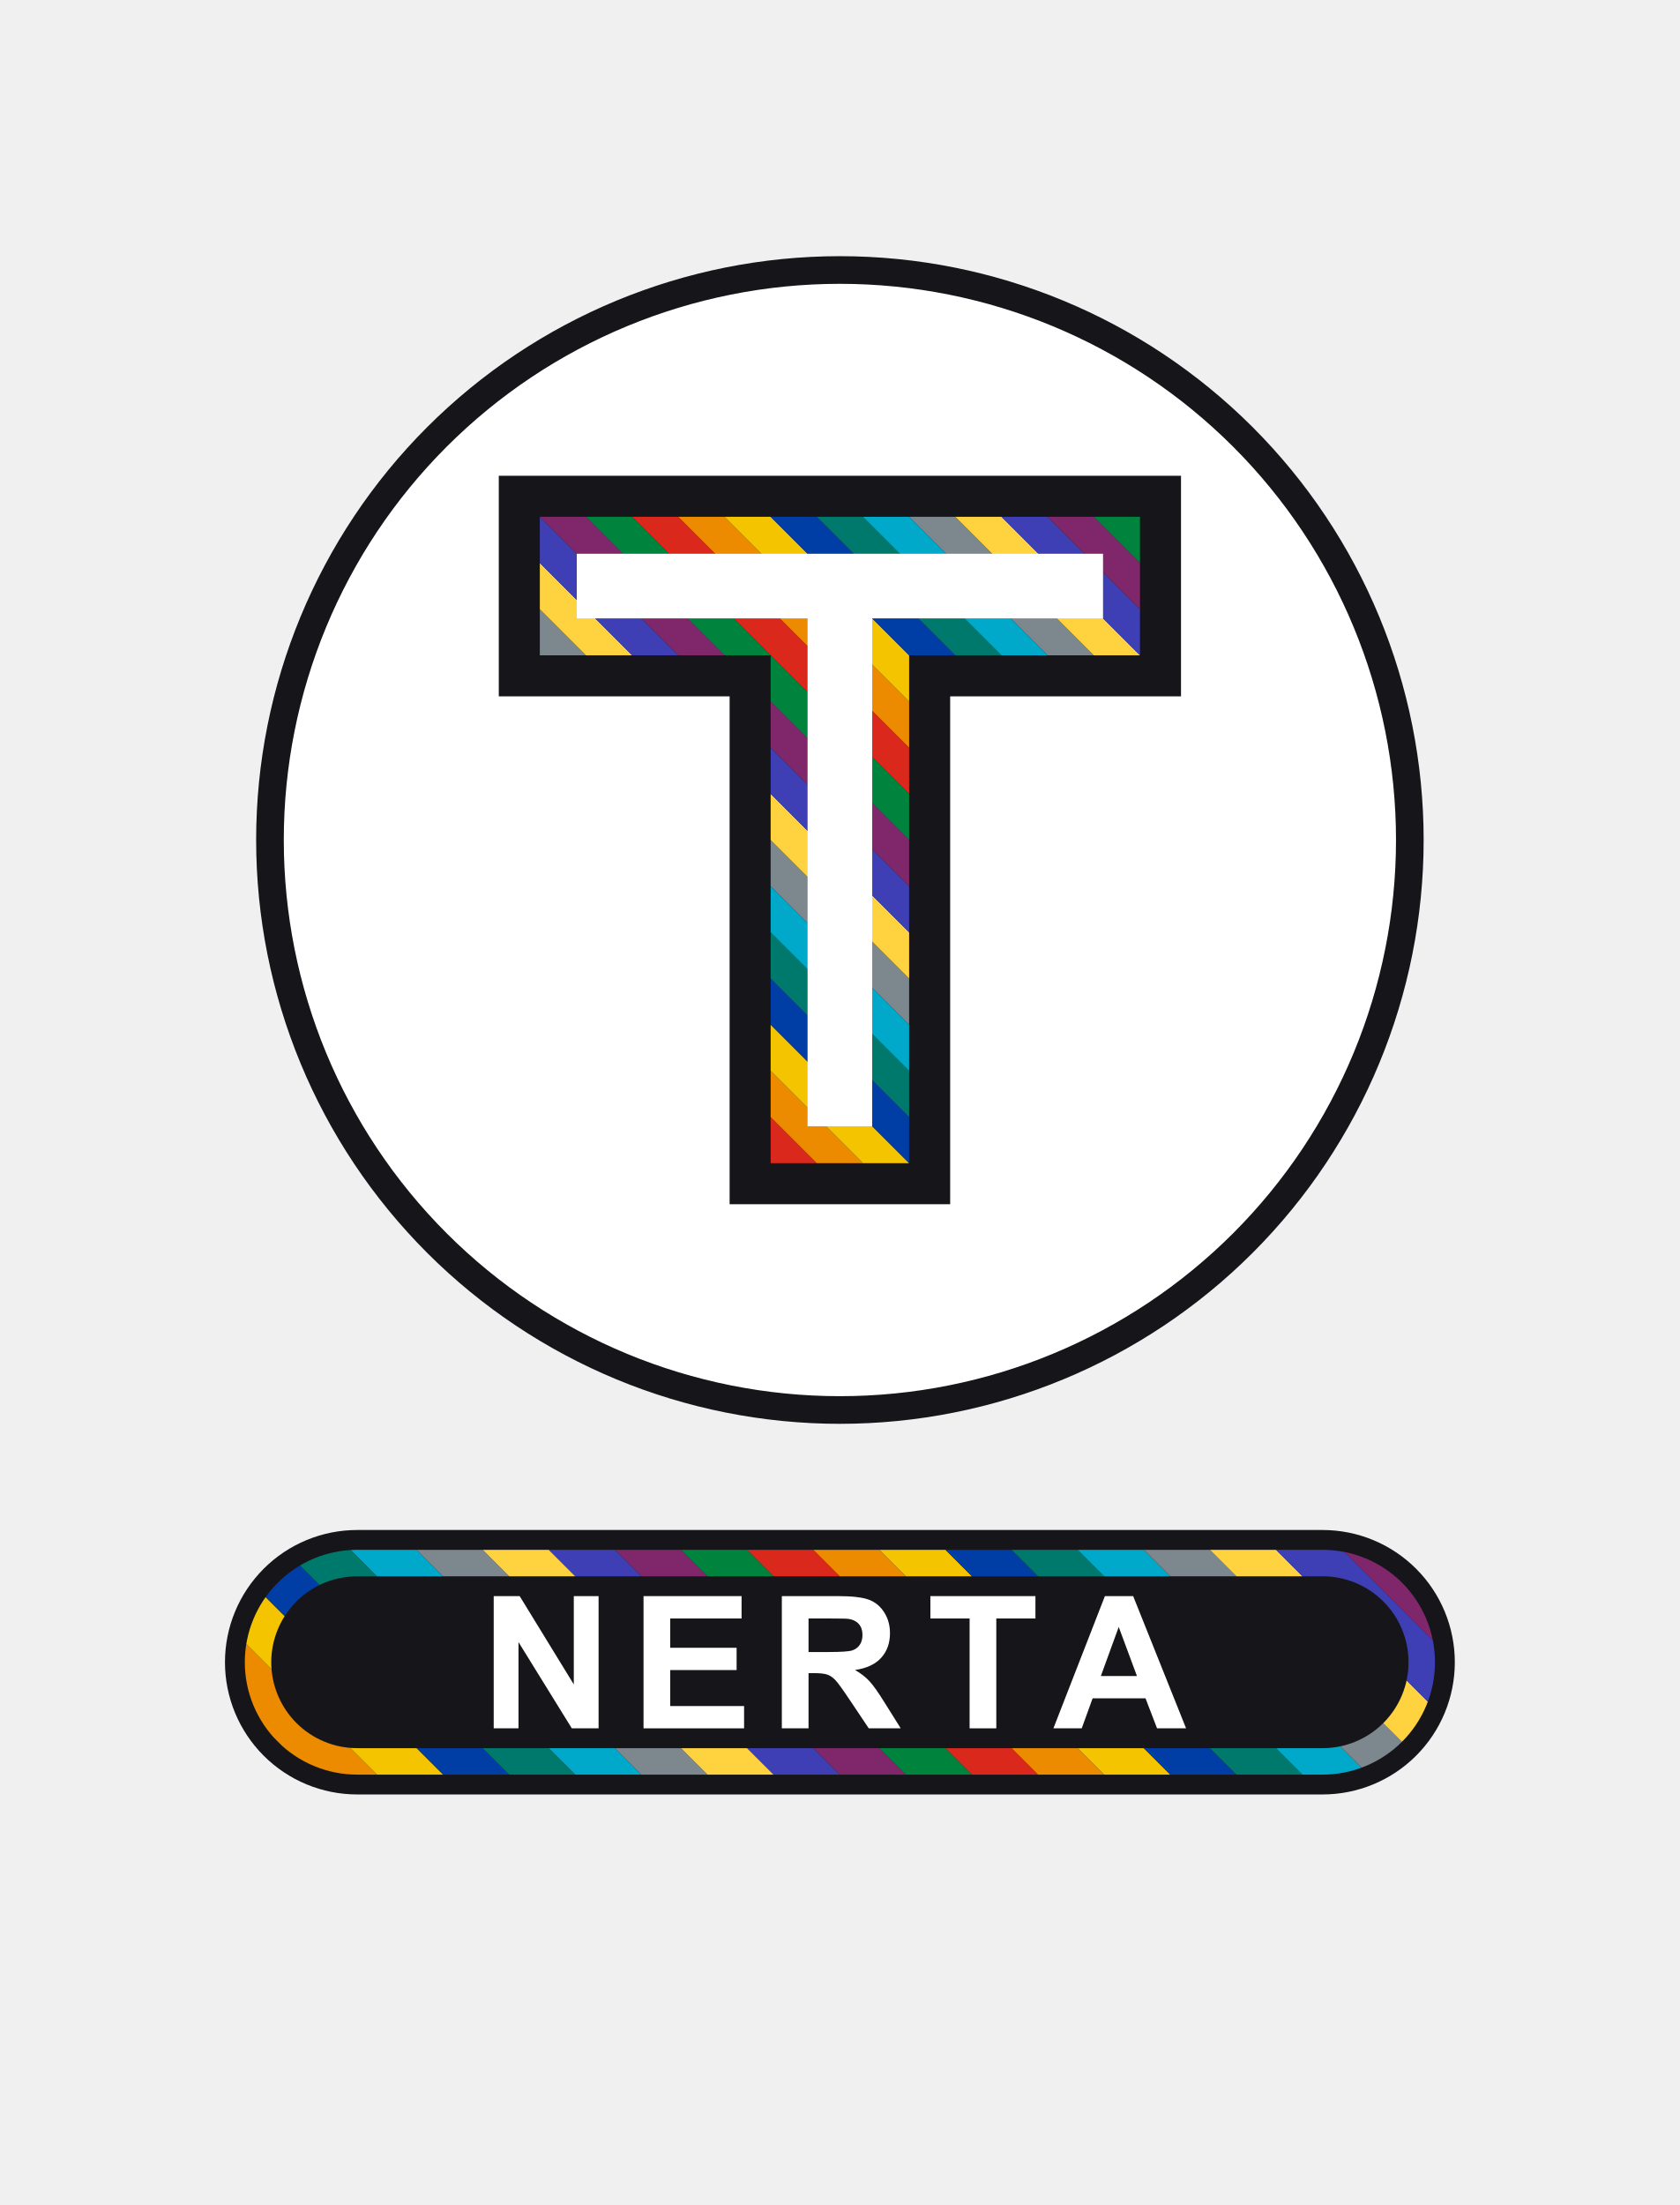
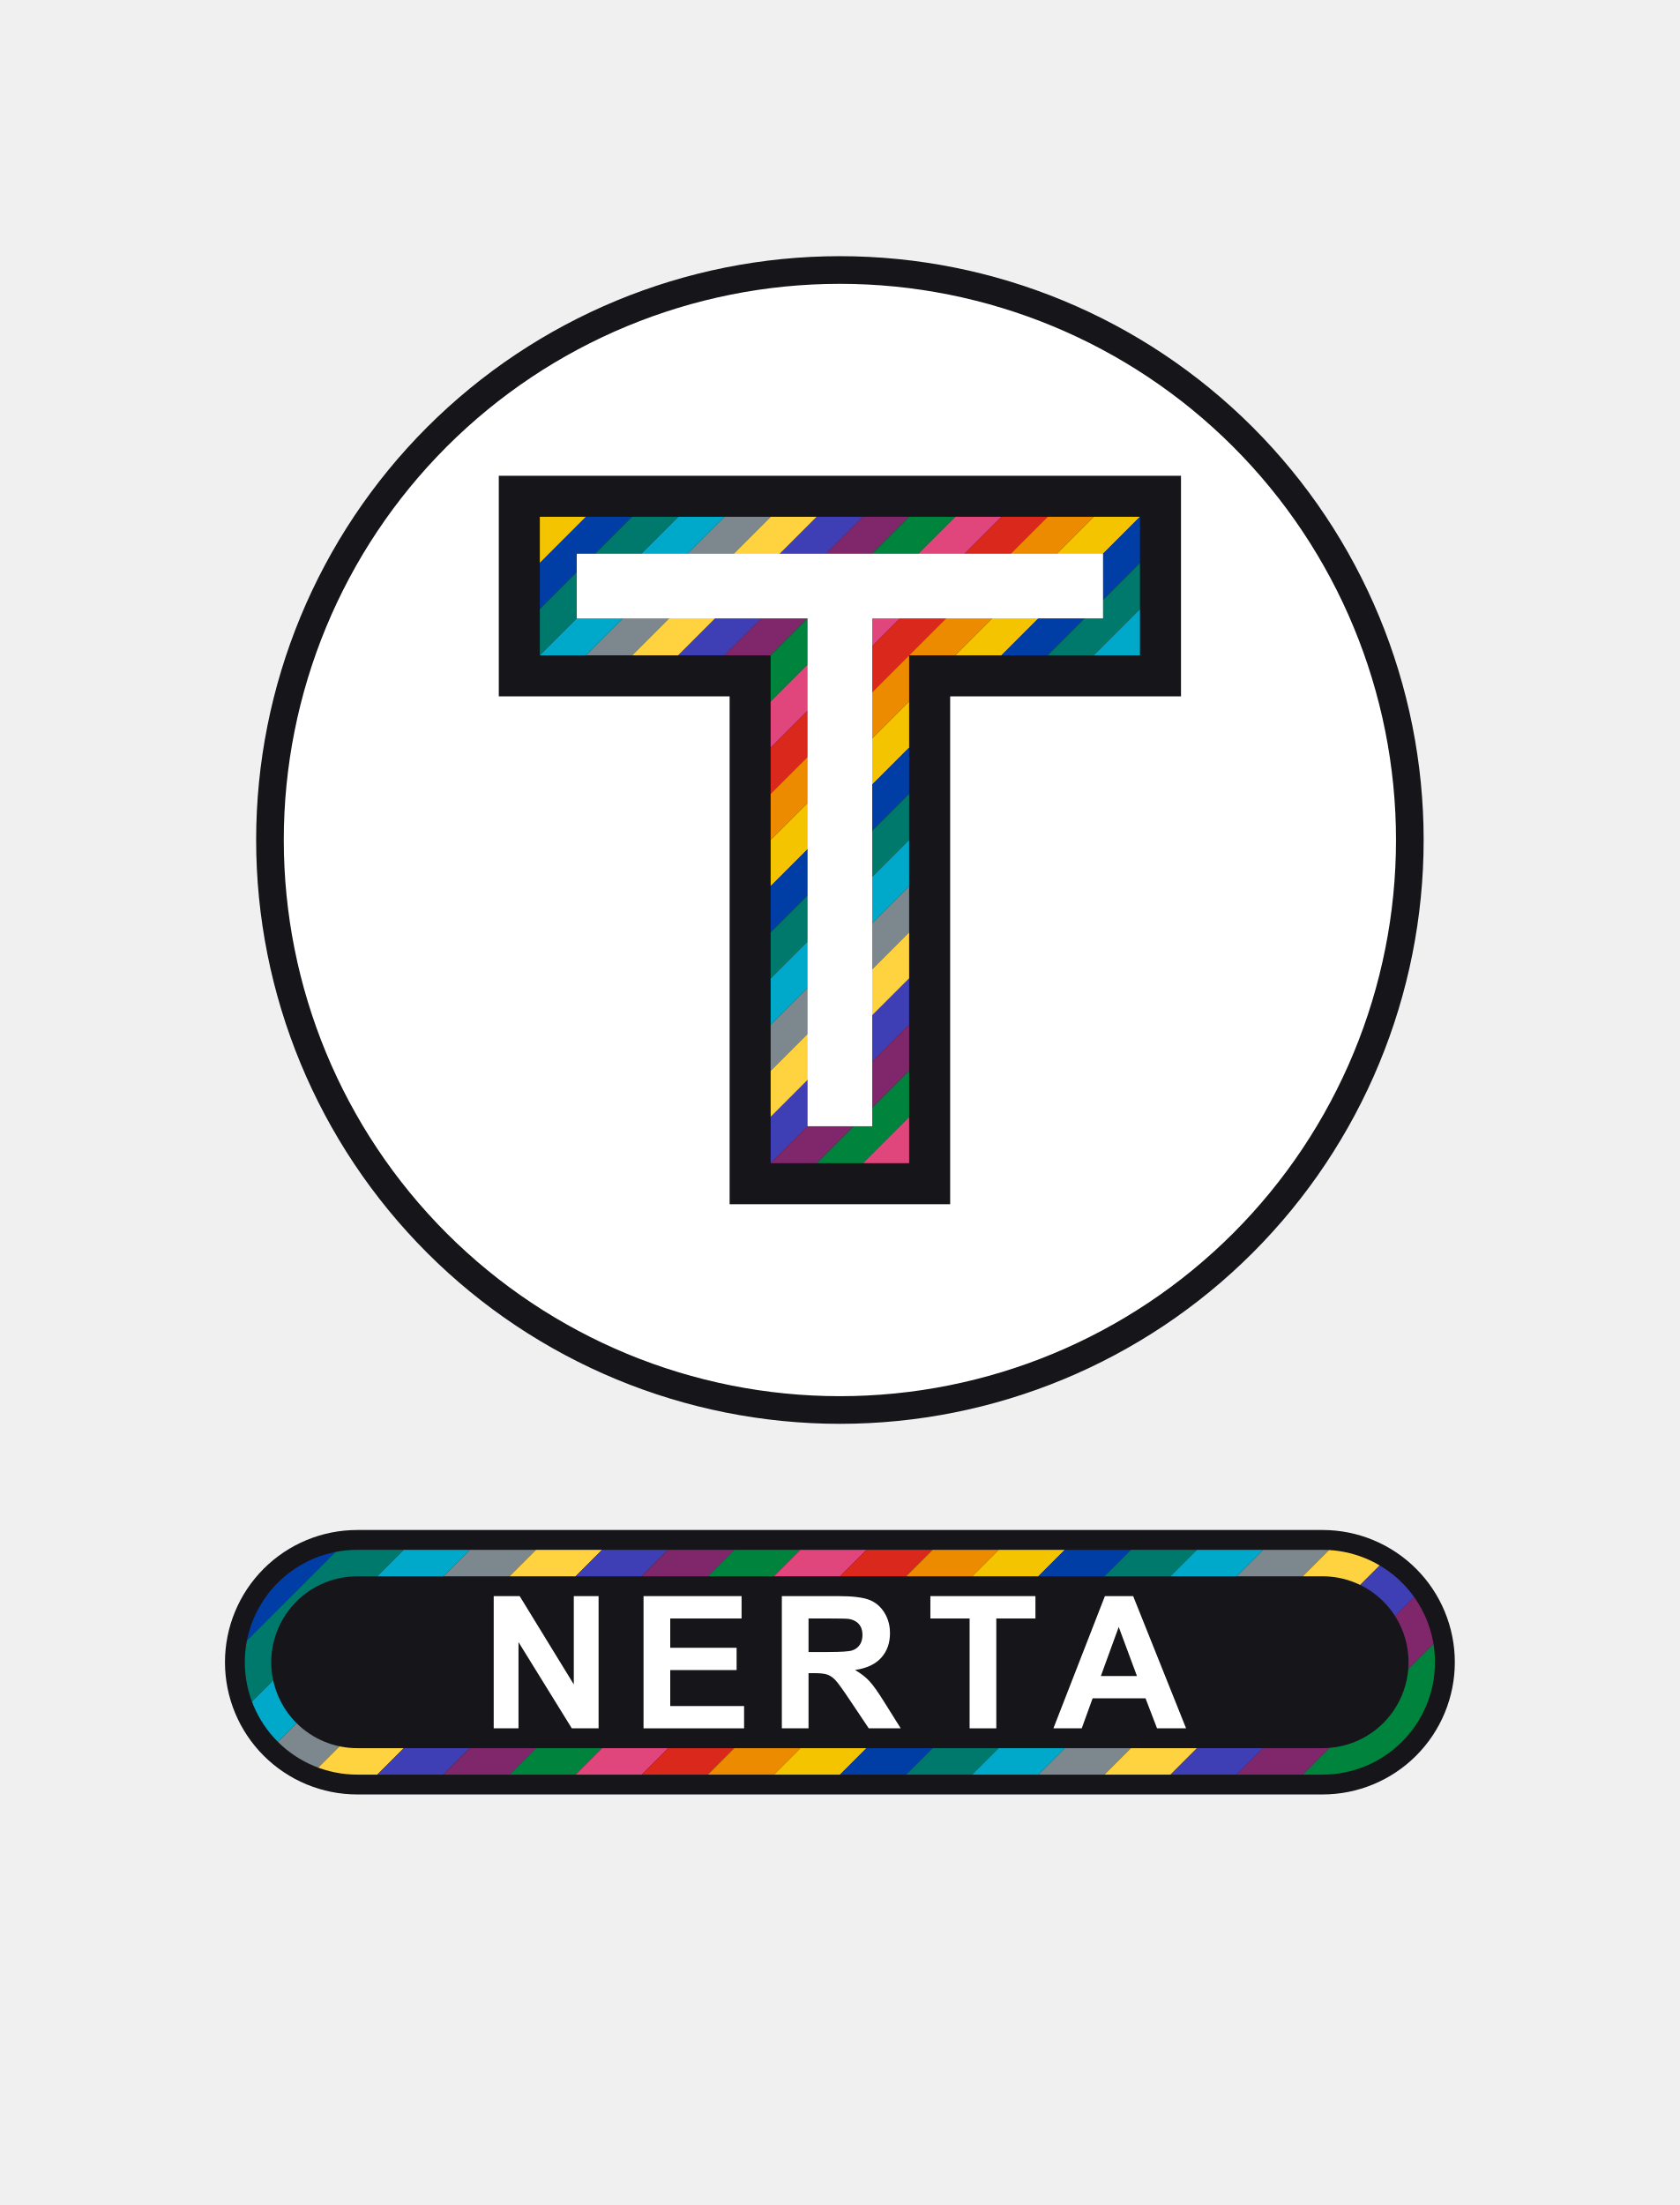
<svg xmlns="http://www.w3.org/2000/svg" width="161.28pt" height="211.68pt" viewBox="0 0 161.28 211.68" version="1.1">
  <defs>
    <style type="text/css">*{stroke-linejoin: round; stroke-linecap: butt}</style>
  </defs>
  <g id="figure_1">
    <g id="patch_1">
      <path d="M 0 211.68  L 161.28 211.68  L 161.28 0  L 0 0  L 0 211.68  z " style="fill: none" />
    </g>
    <g id="axes_1">
      <g id="patch_2">
-         <path d="M 80.64 135.36  C 95.152 135.36 109.071 129.594 119.333 119.333  C 129.594 109.071 135.36 95.152 135.36 80.64  C 135.36 66.128 129.594 52.209 119.333 41.947  C 109.071 31.686 95.152 25.92 80.64 25.92  C 66.128 25.92 52.209 31.686 41.947 41.947  C 31.686 52.209 25.92 66.128 25.92 80.64  C 25.92 95.152 31.686 109.071 41.947 119.333  C 52.209 129.594 66.128 135.36 80.64 135.36  z " clip-path="url(#p513df1b390)" style="fill: #ffffff; stroke: #16161a; stroke-width: 2.654; stroke-linejoin: miter" />
+         <path d="M 80.64 135.36  C 95.152 135.36 109.071 129.594 119.333 119.333  C 129.594 109.071 135.36 95.152 135.36 80.64  C 135.36 66.128 129.594 52.209 119.333 41.947  C 109.071 31.686 95.152 25.92 80.64 25.92  C 66.128 25.92 52.209 31.686 41.947 41.947  C 31.686 52.209 25.92 66.128 25.92 80.64  C 25.92 95.152 31.686 109.071 41.947 119.333  C 52.209 129.594 66.128 135.36 80.64 135.36  z " clip-path="url(#pa702b1f68b)" style="fill: #ffffff; stroke: #16161a; stroke-width: 2.654; stroke-linejoin: miter" />
      </g>
      <g id="patch_3">
-         <path d="M 126.986 172.267  C 130.352 172.267 133.583 170.929 135.962 168.549  C 138.342 166.17 139.68 162.939 139.68 159.574  C 139.68 156.208 138.342 152.977 135.962 150.598  C 133.583 148.218 130.352 146.88 126.986 146.88  L 34.294 146.88  C 30.928 146.88 27.697 148.218 25.318 150.598  C 22.938 152.977 21.6 156.208 21.6 159.574  C 21.6 162.939 22.938 166.17 25.318 168.549  C 27.697 170.929 30.928 172.267 34.294 172.267  z " clip-path="url(#p513df1b390)" style="fill: #16161a" />
+         <path d="M 126.986 172.267  C 130.352 172.267 133.583 170.929 135.962 168.549  C 138.342 166.17 139.68 162.939 139.68 159.574  C 139.68 156.208 138.342 152.977 135.962 150.598  C 133.583 148.218 130.352 146.88 126.986 146.88  L 34.294 146.88  C 30.928 146.88 27.697 148.218 25.318 150.598  C 22.938 152.977 21.6 156.208 21.6 159.574  C 21.6 162.939 22.938 166.17 25.318 168.549  C 27.697 170.929 30.928 172.267 34.294 172.267  z " clip-path="url(#pa702b1f68b)" style="fill: #16161a" />
      </g>
      <g id="patch_4">
-         <path d="M 27.048 167.568  L 26.665 167.203  L 26.299 166.819  L 26.25 166.762  L 27.105 167.617  z " clip-path="url(#p513df1b390)" style="fill: #da291c" />
+         <path d="M 23.712 157.469  L 23.828 156.952  L 23.969 156.442  L 24.135 155.939  L 24.326 155.445  L 24.54 154.961  L 24.779 154.488  L 25.04 154.027  L 25.323 153.58  L 25.628 153.147  L 25.954 152.729  L 26.299 152.328  L 26.665 151.945  L 27.048 151.579  L 27.449 151.234  L 27.867 150.908  L 28.3 150.603  L 28.747 150.32  L 29.208 150.059  L 29.681 149.82  L 30.165 149.606  L 30.659 149.415  L 31.162 149.249  L 31.672 149.108  L 32.189 148.992  L 32.215 148.987  L 23.707 157.495  z " clip-path="url(#pa702b1f68b)" style="fill: #003da5" />
      </g>
      <g id="patch_5">
-         <path d="M 34.317 170.363  L 33.764 170.35  L 33.236 170.311  L 32.711 170.246  L 32.189 170.155  L 31.672 170.039  L 31.162 169.898  L 30.659 169.732  L 30.165 169.541  L 29.681 169.327  L 29.208 169.089  L 28.747 168.828  L 28.3 168.544  L 27.867 168.239  L 27.449 167.914  L 27.105 167.617  L 26.25 166.762  L 25.954 166.418  L 25.628 166.001  L 25.323 165.568  L 25.04 165.12  L 24.779 164.659  L 24.54 164.186  L 24.326 163.702  L 24.135 163.208  L 23.969 162.705  L 23.828 162.195  L 23.712 161.678  L 23.621 161.157  L 23.557 160.631  L 23.518 160.103  L 23.505 159.574  L 23.518 159.044  L 23.557 158.516  L 23.621 157.991  L 23.652 157.817  L 26.073 160.238  L 26.084 160.382  L 26.133 160.784  L 26.203 161.183  L 26.291 161.578  L 26.399 161.968  L 26.526 162.353  L 26.672 162.731  L 26.836 163.101  L 27.018 163.462  L 27.218 163.815  L 27.434 164.157  L 27.668 164.488  L 27.917 164.807  L 28.181 165.114  L 28.46 165.407  L 28.754 165.686  L 29.06 165.951  L 29.379 166.2  L 29.71 166.433  L 30.053 166.649  L 30.405 166.849  L 30.766 167.031  L 31.137 167.195  L 31.514 167.341  L 31.899 167.468  L 32.289 167.576  L 32.684 167.665  L 33.083 167.734  L 33.485 167.783  L 33.629 167.794  L 36.198 170.363  z " clip-path="url(#p513df1b390)" style="fill: #ed8b00" />
+         <path d="M 24.135 163.208  L 23.969 162.705  L 23.828 162.195  L 23.712 161.678  L 23.621 161.157  L 23.557 160.631  L 23.518 160.103  L 23.505 159.574  L 23.518 159.044  L 23.557 158.516  L 23.621 157.991  L 23.707 157.495  L 32.215 148.987  L 32.711 148.901  L 33.236 148.837  L 33.764 148.798  L 34.317 148.784  L 38.765 148.784  L 36.227 151.323  L 34.348 151.323  L 33.889 151.334  L 33.485 151.364  L 33.083 151.413  L 32.684 151.483  L 32.289 151.571  L 31.899 151.679  L 31.514 151.806  L 31.137 151.952  L 30.766 152.116  L 30.405 152.298  L 30.053 152.498  L 29.71 152.714  L 29.379 152.948  L 29.06 153.197  L 28.754 153.461  L 28.46 153.74  L 28.181 154.034  L 27.917 154.34  L 27.668 154.659  L 27.434 154.99  L 27.218 155.333  L 27.018 155.685  L 26.836 156.046  L 26.672 156.417  L 26.526 156.794  L 26.399 157.179  L 26.291 157.569  L 26.203 157.964  L 26.133 158.363  L 26.084 158.765  L 26.054 159.169  L 26.044 159.574  L 26.054 159.978  L 26.084 160.382  L 26.133 160.784  L 26.203 161.183  L 26.233 161.317  L 24.193 163.357  z " clip-path="url(#pa702b1f68b)" style="fill: #00796d" />
      </g>
      <g id="patch_6">
-         <path d="M 36.198 170.363  L 33.629 167.794  L 33.889 167.813  L 34.348 167.824  L 40.006 167.824  L 42.545 170.363  z " clip-path="url(#p513df1b390)" style="fill: #f5c400" />
+         <path d="M 26.665 167.203  L 26.299 166.819  L 25.954 166.418  L 25.628 166.001  L 25.323 165.568  L 25.04 165.12  L 24.779 164.659  L 24.54 164.186  L 24.326 163.702  L 24.193 163.357  L 26.233 161.317  L 26.291 161.578  L 26.399 161.968  L 26.526 162.353  L 26.672 162.731  L 26.836 163.101  L 27.018 163.462  L 27.218 163.815  L 27.434 164.157  L 27.668 164.488  L 27.917 164.807  L 28.181 165.114  L 28.46 165.407  L 28.475 165.421  L 26.679 167.217  z " clip-path="url(#pa702b1f68b)" style="fill: #00a9c9" />
      </g>
      <g id="patch_7">
-         <path d="M 23.712 157.469  L 23.828 156.952  L 23.969 156.442  L 24.135 155.939  L 24.326 155.445  L 24.54 154.961  L 24.779 154.488  L 25.04 154.027  L 25.323 153.58  L 25.504 153.322  L 27.333 155.151  L 27.218 155.333  L 27.018 155.685  L 26.836 156.046  L 26.672 156.417  L 26.526 156.794  L 26.399 157.179  L 26.291 157.569  L 26.203 157.964  L 26.133 158.363  L 26.084 158.765  L 26.054 159.169  L 26.044 159.574  L 26.054 159.978  L 26.073 160.238  L 23.652 157.817  z " clip-path="url(#p513df1b390)" style="fill: #f5c400" />
+         <path d="M 45.112 148.784  L 42.573 151.323  L 36.227 151.323  L 38.765 148.784  z " clip-path="url(#pa702b1f68b)" style="fill: #00a9c9" />
      </g>
      <g id="patch_8">
-         <path d="M 42.545 170.363  L 40.006 167.824  L 46.353 167.824  L 48.892 170.363  z " clip-path="url(#p513df1b390)" style="fill: #003da5" />
+         <path d="M 30.165 169.541  L 29.681 169.327  L 29.208 169.089  L 28.747 168.828  L 28.3 168.544  L 27.867 168.239  L 27.449 167.914  L 27.048 167.568  L 26.679 167.217  L 28.475 165.421  L 28.754 165.686  L 29.06 165.951  L 29.379 166.2  L 29.71 166.433  L 30.053 166.649  L 30.405 166.849  L 30.766 167.031  L 31.137 167.195  L 31.514 167.341  L 31.899 167.468  L 32.289 167.576  L 32.598 167.645  L 30.552 169.691  z " clip-path="url(#pa702b1f68b)" style="fill: #7c878e" />
      </g>
      <g id="patch_9">
-         <path d="M 25.628 153.147  L 25.954 152.729  L 26.299 152.328  L 26.665 151.945  L 27.048 151.579  L 27.449 151.234  L 27.867 150.908  L 28.3 150.603  L 28.747 150.32  L 28.812 150.283  L 30.686 152.157  L 30.405 152.298  L 30.053 152.498  L 29.71 152.714  L 29.379 152.948  L 29.06 153.197  L 28.754 153.461  L 28.46 153.74  L 28.181 154.034  L 27.917 154.34  L 27.668 154.659  L 27.434 154.99  L 27.333 155.151  L 25.504 153.322  z " clip-path="url(#p513df1b390)" style="fill: #003da5" />
+         <path d="M 51.459 148.784  L 48.92 151.323  L 42.573 151.323  L 45.112 148.784  z " clip-path="url(#pa702b1f68b)" style="fill: #7c878e" />
      </g>
      <g id="patch_10">
-         <path d="M 48.892 170.363  L 46.353 167.824  L 52.7 167.824  L 55.239 170.363  z " clip-path="url(#p513df1b390)" style="fill: #00796d" />
+         <path d="M 34.317 170.363  L 33.764 170.35  L 33.236 170.311  L 32.711 170.246  L 32.189 170.155  L 31.672 170.039  L 31.162 169.898  L 30.659 169.732  L 30.552 169.691  L 32.598 167.645  L 32.684 167.665  L 33.083 167.734  L 33.485 167.783  L 33.889 167.813  L 34.348 167.824  L 38.765 167.824  L 36.227 170.363  z " clip-path="url(#pa702b1f68b)" style="fill: #ffd23f" />
      </g>
      <g id="patch_11">
-         <path d="M 29.208 150.059  L 29.681 149.82  L 30.165 149.606  L 30.659 149.415  L 31.162 149.249  L 31.672 149.108  L 32.189 148.992  L 32.711 148.901  L 33.236 148.837  L 33.679 148.804  L 36.198 151.323  L 34.348 151.323  L 33.889 151.334  L 33.485 151.364  L 33.083 151.413  L 32.684 151.483  L 32.289 151.571  L 31.899 151.679  L 31.514 151.806  L 31.137 151.952  L 30.766 152.116  L 30.686 152.157  L 28.812 150.283  z " clip-path="url(#p513df1b390)" style="fill: #00796d" />
+         <path d="M 57.806 148.784  L 55.267 151.323  L 48.92 151.323  L 51.459 148.784  z " clip-path="url(#pa702b1f68b)" style="fill: #ffd23f" />
      </g>
      <g id="patch_12">
-         <path d="M 55.239 170.363  L 52.7 167.824  L 59.047 167.824  L 61.585 170.363  z " clip-path="url(#p513df1b390)" style="fill: #00a9c9" />
+         <path d="M 36.227 170.363  L 38.765 167.824  L 45.112 167.824  L 42.573 170.363  z " clip-path="url(#pa702b1f68b)" style="fill: #3f3fb5" />
      </g>
      <g id="patch_13">
-         <path d="M 33.764 148.798  L 34.317 148.784  L 40.006 148.784  L 42.545 151.323  L 36.198 151.323  L 33.679 148.804  z " clip-path="url(#p513df1b390)" style="fill: #00a9c9" />
+         <path d="M 64.153 148.784  L 61.614 151.323  L 55.267 151.323  L 57.806 148.784  z " clip-path="url(#pa702b1f68b)" style="fill: #3f3fb5" />
      </g>
      <g id="patch_14">
-         <path d="M 61.585 170.363  L 59.047 167.824  L 65.393 167.824  L 67.932 170.363  z " clip-path="url(#p513df1b390)" style="fill: #7c878e" />
+         <path d="M 42.573 170.363  L 45.112 167.824  L 51.459 167.824  L 48.92 170.363  z " clip-path="url(#pa702b1f68b)" style="fill: #80276c" />
      </g>
      <g id="patch_15">
-         <path d="M 46.353 148.784  L 48.892 151.323  L 42.545 151.323  L 40.006 148.784  z " clip-path="url(#p513df1b390)" style="fill: #7c878e" />
+         <path d="M 70.499 148.784  L 67.961 151.323  L 61.614 151.323  L 64.153 148.784  z " clip-path="url(#pa702b1f68b)" style="fill: #80276c" />
      </g>
      <g id="patch_16">
-         <path d="M 67.932 170.363  L 65.393 167.824  L 71.74 167.824  L 74.279 170.363  z " clip-path="url(#p513df1b390)" style="fill: #ffd23f" />
+         <path d="M 48.92 170.363  L 51.459 167.824  L 57.806 167.824  L 55.267 170.363  z " clip-path="url(#pa702b1f68b)" style="fill: #00843d" />
      </g>
      <g id="patch_17">
-         <path d="M 52.7 148.784  L 55.239 151.323  L 48.892 151.323  L 46.353 148.784  z " clip-path="url(#p513df1b390)" style="fill: #ffd23f" />
+         <path d="M 76.846 148.784  L 74.307 151.323  L 67.961 151.323  L 70.499 148.784  z " clip-path="url(#pa702b1f68b)" style="fill: #00843d" />
      </g>
      <g id="patch_18">
-         <path d="M 74.279 170.363  L 71.74 167.824  L 78.087 167.824  L 80.626 170.363  z " clip-path="url(#p513df1b390)" style="fill: #3f3fb5" />
+         <path d="M 55.267 170.363  L 57.806 167.824  L 64.153 167.824  L 61.614 170.363  z " clip-path="url(#pa702b1f68b)" style="fill: #e0457b" />
      </g>
      <g id="patch_19">
-         <path d="M 59.047 148.784  L 61.585 151.323  L 55.239 151.323  L 52.7 148.784  z " clip-path="url(#p513df1b390)" style="fill: #3f3fb5" />
+         <path d="M 83.193 148.784  L 80.654 151.323  L 74.307 151.323  L 76.846 148.784  z " clip-path="url(#pa702b1f68b)" style="fill: #e0457b" />
      </g>
      <g id="patch_20">
-         <path d="M 80.626 170.363  L 78.087 167.824  L 84.434 167.824  L 86.973 170.363  z " clip-path="url(#p513df1b390)" style="fill: #80276c" />
+         <path d="M 61.614 170.363  L 64.153 167.824  L 70.499 167.824  L 67.961 170.363  z " clip-path="url(#pa702b1f68b)" style="fill: #da291c" />
      </g>
      <g id="patch_21">
-         <path d="M 65.393 148.784  L 67.932 151.323  L 61.585 151.323  L 59.047 148.784  z " clip-path="url(#p513df1b390)" style="fill: #80276c" />
+         <path d="M 89.54 148.784  L 87.001 151.323  L 80.654 151.323  L 83.193 148.784  z " clip-path="url(#pa702b1f68b)" style="fill: #da291c" />
      </g>
      <g id="patch_22">
-         <path d="M 86.973 170.363  L 84.434 167.824  L 90.781 167.824  L 93.319 170.363  z " clip-path="url(#p513df1b390)" style="fill: #00843d" />
+         <path d="M 67.961 170.363  L 70.499 167.824  L 76.846 167.824  L 74.307 170.363  z " clip-path="url(#pa702b1f68b)" style="fill: #ed8b00" />
      </g>
      <g id="patch_23">
-         <path d="M 71.74 148.784  L 74.279 151.323  L 67.932 151.323  L 65.393 148.784  z " clip-path="url(#p513df1b390)" style="fill: #00843d" />
+         <path d="M 95.887 148.784  L 93.348 151.323  L 87.001 151.323  L 89.54 148.784  z " clip-path="url(#pa702b1f68b)" style="fill: #ed8b00" />
      </g>
      <g id="patch_24">
-         <path d="M 93.319 170.363  L 90.781 167.824  L 97.127 167.824  L 99.666 170.363  z " clip-path="url(#p513df1b390)" style="fill: #da291c" />
+         <path d="M 74.307 170.363  L 76.846 167.824  L 83.193 167.824  L 80.654 170.363  z " clip-path="url(#pa702b1f68b)" style="fill: #f5c400" />
      </g>
      <g id="patch_25">
-         <path d="M 78.087 148.784  L 80.626 151.323  L 74.279 151.323  L 71.74 148.784  z " clip-path="url(#p513df1b390)" style="fill: #da291c" />
+         <path d="M 102.233 148.784  L 99.695 151.323  L 93.348 151.323  L 95.887 148.784  z " clip-path="url(#pa702b1f68b)" style="fill: #f5c400" />
      </g>
      <g id="patch_26">
-         <path d="M 99.666 170.363  L 97.127 167.824  L 103.474 167.824  L 106.013 170.363  z " clip-path="url(#p513df1b390)" style="fill: #ed8b00" />
+         <path d="M 80.654 170.363  L 83.193 167.824  L 89.54 167.824  L 87.001 170.363  z " clip-path="url(#pa702b1f68b)" style="fill: #003da5" />
      </g>
      <g id="patch_27">
-         <path d="M 84.434 148.784  L 86.973 151.323  L 80.626 151.323  L 78.087 148.784  z " clip-path="url(#p513df1b390)" style="fill: #ed8b00" />
+         <path d="M 108.58 148.784  L 106.041 151.323  L 99.695 151.323  L 102.233 148.784  z " clip-path="url(#pa702b1f68b)" style="fill: #003da5" />
      </g>
      <g id="patch_28">
-         <path d="M 106.013 170.363  L 103.474 167.824  L 109.821 167.824  L 112.36 170.363  z " clip-path="url(#p513df1b390)" style="fill: #f5c400" />
+         <path d="M 87.001 170.363  L 89.54 167.824  L 95.887 167.824  L 93.348 170.363  z " clip-path="url(#pa702b1f68b)" style="fill: #00796d" />
      </g>
      <g id="patch_29">
-         <path d="M 90.781 148.784  L 93.319 151.323  L 86.973 151.323  L 84.434 148.784  z " clip-path="url(#p513df1b390)" style="fill: #f5c400" />
+         <path d="M 114.927 148.784  L 112.388 151.323  L 106.041 151.323  L 108.58 148.784  z " clip-path="url(#pa702b1f68b)" style="fill: #00796d" />
      </g>
      <g id="patch_30">
-         <path d="M 112.36 170.363  L 109.821 167.824  L 116.168 167.824  L 118.707 170.363  z " clip-path="url(#p513df1b390)" style="fill: #003da5" />
+         <path d="M 93.348 170.363  L 95.887 167.824  L 102.233 167.824  L 99.695 170.363  z " clip-path="url(#pa702b1f68b)" style="fill: #00a9c9" />
      </g>
      <g id="patch_31">
-         <path d="M 97.127 148.784  L 99.666 151.323  L 93.319 151.323  L 90.781 148.784  z " clip-path="url(#p513df1b390)" style="fill: #003da5" />
+         <path d="M 121.274 148.784  L 118.735 151.323  L 112.388 151.323  L 114.927 148.784  z " clip-path="url(#pa702b1f68b)" style="fill: #00a9c9" />
      </g>
      <g id="patch_32">
-         <path d="M 118.707 170.363  L 116.168 167.824  L 122.515 167.824  L 125.053 170.363  z " clip-path="url(#p513df1b390)" style="fill: #00796d" />
+         <path d="M 127.601 148.804  L 125.082 151.323  L 118.735 151.323  L 121.274 148.784  L 126.963 148.784  L 127.516 148.798  z " clip-path="url(#pa702b1f68b)" style="fill: #7c878e" />
      </g>
      <g id="patch_33">
-         <path d="M 103.474 148.784  L 106.013 151.323  L 99.666 151.323  L 97.127 148.784  z " clip-path="url(#p513df1b390)" style="fill: #00796d" />
+         <path d="M 99.695 170.363  L 102.233 167.824  L 108.58 167.824  L 106.041 170.363  z " clip-path="url(#pa702b1f68b)" style="fill: #7c878e" />
      </g>
      <g id="patch_34">
-         <path d="M 130.621 169.732  L 130.118 169.898  L 129.608 170.039  L 129.091 170.155  L 128.569 170.246  L 128.044 170.311  L 127.516 170.35  L 126.963 170.363  L 125.053 170.363  L 122.515 167.824  L 126.932 167.824  L 127.391 167.813  L 127.795 167.783  L 128.197 167.734  L 128.596 167.665  L 128.682 167.645  L 130.728 169.691  z " clip-path="url(#p513df1b390)" style="fill: #00a9c9" />
+         <path d="M 128.044 148.837  L 128.569 148.901  L 129.091 148.992  L 129.608 149.108  L 130.118 149.249  L 130.621 149.415  L 131.115 149.606  L 131.599 149.82  L 132.072 150.059  L 132.468 150.283  L 130.594 152.157  L 130.514 152.116  L 130.143 151.952  L 129.766 151.806  L 129.381 151.679  L 128.991 151.571  L 128.596 151.483  L 128.197 151.413  L 127.795 151.364  L 127.391 151.334  L 126.932 151.323  L 125.082 151.323  L 127.601 148.804  z " clip-path="url(#pa702b1f68b)" style="fill: #ffd23f" />
      </g>
      <g id="patch_35">
-         <path d="M 109.821 148.784  L 112.36 151.323  L 106.013 151.323  L 103.474 148.784  z " clip-path="url(#p513df1b390)" style="fill: #00a9c9" />
+         <path d="M 106.041 170.363  L 108.58 167.824  L 114.927 167.824  L 112.388 170.363  z " clip-path="url(#pa702b1f68b)" style="fill: #ffd23f" />
      </g>
      <g id="patch_36">
-         <path d="M 134.232 167.568  L 133.831 167.914  L 133.413 168.239  L 132.98 168.544  L 132.533 168.828  L 132.072 169.089  L 131.599 169.327  L 131.115 169.541  L 130.728 169.691  L 128.682 167.645  L 128.991 167.576  L 129.381 167.468  L 129.766 167.341  L 130.143 167.195  L 130.514 167.031  L 130.875 166.849  L 131.227 166.649  L 131.57 166.433  L 131.901 166.2  L 132.22 165.951  L 132.526 165.686  L 132.805 165.421  L 134.601 167.217  z " clip-path="url(#p513df1b390)" style="fill: #7c878e" />
+         <path d="M 132.533 150.32  L 132.98 150.603  L 133.413 150.908  L 133.831 151.234  L 134.232 151.579  L 134.615 151.945  L 134.981 152.328  L 135.326 152.729  L 135.652 153.147  L 135.776 153.322  L 133.947 155.151  L 133.846 154.99  L 133.612 154.659  L 133.363 154.34  L 133.099 154.034  L 132.82 153.74  L 132.526 153.461  L 132.22 153.197  L 131.901 152.948  L 131.57 152.714  L 131.227 152.498  L 130.875 152.298  L 130.594 152.157  L 132.468 150.283  z " clip-path="url(#pa702b1f68b)" style="fill: #3f3fb5" />
      </g>
      <g id="patch_37">
-         <path d="M 116.168 148.784  L 118.707 151.323  L 112.36 151.323  L 109.821 148.784  z " clip-path="url(#p513df1b390)" style="fill: #7c878e" />
+         <path d="M 112.388 170.363  L 114.927 167.824  L 121.274 167.824  L 118.735 170.363  z " clip-path="url(#pa702b1f68b)" style="fill: #3f3fb5" />
      </g>
      <g id="patch_38">
-         <path d="M 136.954 163.702  L 136.74 164.186  L 136.501 164.659  L 136.24 165.12  L 135.957 165.568  L 135.652 166.001  L 135.326 166.418  L 134.981 166.819  L 134.615 167.203  L 134.601 167.217  L 132.805 165.421  L 132.82 165.407  L 133.099 165.114  L 133.363 164.807  L 133.612 164.488  L 133.846 164.157  L 134.062 163.815  L 134.262 163.462  L 134.444 163.101  L 134.608 162.731  L 134.754 162.353  L 134.881 161.968  L 134.989 161.578  L 135.047 161.317  L 137.087 163.357  z " clip-path="url(#p513df1b390)" style="fill: #ffd23f" />
+         <path d="M 135.957 153.58  L 136.24 154.027  L 136.501 154.488  L 136.74 154.961  L 136.954 155.445  L 137.145 155.939  L 137.311 156.442  L 137.452 156.952  L 137.568 157.469  L 137.628 157.817  L 135.207 160.238  L 135.226 159.978  L 135.236 159.574  L 135.226 159.169  L 135.196 158.765  L 135.147 158.363  L 135.077 157.964  L 134.989 157.569  L 134.881 157.179  L 134.754 156.794  L 134.608 156.417  L 134.444 156.046  L 134.262 155.685  L 134.062 155.333  L 133.947 155.151  L 135.776 153.322  z " clip-path="url(#pa702b1f68b)" style="fill: #80276c" />
      </g>
      <g id="patch_39">
-         <path d="M 122.515 148.784  L 125.053 151.323  L 118.707 151.323  L 116.168 148.784  z " clip-path="url(#p513df1b390)" style="fill: #ffd23f" />
+         <path d="M 118.735 170.363  L 121.274 167.824  L 126.932 167.824  L 127.391 167.813  L 127.651 167.794  L 125.082 170.363  z " clip-path="url(#pa702b1f68b)" style="fill: #80276c" />
      </g>
      <g id="patch_40">
-         <path d="M 128.044 148.837  L 128.569 148.901  L 129.065 148.987  L 137.573 157.495  L 137.659 157.991  L 137.723 158.516  L 137.762 159.044  L 137.775 159.574  L 137.762 160.103  L 137.723 160.631  L 137.659 161.157  L 137.568 161.678  L 137.452 162.195  L 137.311 162.705  L 137.145 163.208  L 137.087 163.357  L 135.047 161.317  L 135.077 161.183  L 135.147 160.784  L 135.196 160.382  L 135.226 159.978  L 135.236 159.574  L 135.226 159.169  L 135.196 158.765  L 135.147 158.363  L 135.077 157.964  L 134.989 157.569  L 134.881 157.179  L 134.754 156.794  L 134.608 156.417  L 134.444 156.046  L 134.262 155.685  L 134.062 155.333  L 133.846 154.99  L 133.612 154.659  L 133.363 154.34  L 133.099 154.034  L 132.82 153.74  L 132.526 153.461  L 132.22 153.197  L 131.901 152.948  L 131.57 152.714  L 131.227 152.498  L 130.875 152.298  L 130.514 152.116  L 130.143 151.952  L 129.766 151.806  L 129.381 151.679  L 128.991 151.571  L 128.596 151.483  L 128.197 151.413  L 127.795 151.364  L 127.391 151.334  L 126.932 151.323  L 125.053 151.323  L 122.515 148.784  L 126.963 148.784  L 127.516 148.798  z " clip-path="url(#p513df1b390)" style="fill: #3f3fb5" />
+         <path d="M 137.659 157.991  L 137.723 158.516  L 137.762 159.044  L 137.775 159.574  L 137.762 160.103  L 137.723 160.631  L 137.659 161.157  L 137.568 161.678  L 137.452 162.195  L 137.311 162.705  L 137.145 163.208  L 136.954 163.702  L 136.74 164.186  L 136.501 164.659  L 136.24 165.12  L 135.957 165.568  L 135.652 166.001  L 135.326 166.418  L 135.03 166.762  L 134.175 167.617  L 133.831 167.914  L 133.413 168.239  L 132.98 168.544  L 132.533 168.828  L 132.072 169.089  L 131.599 169.327  L 131.115 169.541  L 130.621 169.732  L 130.118 169.898  L 129.608 170.039  L 129.091 170.155  L 128.569 170.246  L 128.044 170.311  L 127.516 170.35  L 126.963 170.363  L 125.082 170.363  L 127.651 167.794  L 127.795 167.783  L 128.197 167.734  L 128.596 167.665  L 128.991 167.576  L 129.381 167.468  L 129.766 167.341  L 130.143 167.195  L 130.514 167.031  L 130.875 166.849  L 131.227 166.649  L 131.57 166.433  L 131.901 166.2  L 132.22 165.951  L 132.526 165.686  L 132.82 165.407  L 133.099 165.114  L 133.363 164.807  L 133.612 164.488  L 133.846 164.157  L 134.062 163.815  L 134.262 163.462  L 134.444 163.101  L 134.608 162.731  L 134.754 162.353  L 134.881 161.968  L 134.989 161.578  L 135.077 161.183  L 135.147 160.784  L 135.196 160.382  L 135.207 160.238  L 137.628 157.817  z " clip-path="url(#pa702b1f68b)" style="fill: #00843d" />
      </g>
      <g id="patch_41">
-         <path d="M 129.091 148.992  L 129.608 149.108  L 130.118 149.249  L 130.621 149.415  L 131.115 149.606  L 131.599 149.82  L 132.072 150.059  L 132.533 150.32  L 132.98 150.603  L 133.413 150.908  L 133.831 151.234  L 134.232 151.579  L 134.615 151.945  L 134.981 152.328  L 135.326 152.729  L 135.652 153.147  L 135.957 153.58  L 136.24 154.027  L 136.501 154.488  L 136.74 154.961  L 136.954 155.445  L 137.145 155.939  L 137.311 156.442  L 137.452 156.952  L 137.568 157.469  L 137.573 157.495  L 129.065 148.987  z " clip-path="url(#p513df1b390)" style="fill: #80276c" />
+         <path d="M 134.981 166.819  L 134.615 167.203  L 134.232 167.568  L 134.175 167.617  L 135.03 166.762  z " clip-path="url(#pa702b1f68b)" style="fill: #e0457b" />
      </g>
      <g id="patch_42">
-         <path d="M 47.89 45.674  L 113.39 45.674  L 113.39 66.851  L 91.228 66.851  L 91.228 115.606  L 70.052 115.606  L 70.052 66.851  L 47.89 66.851  z " clip-path="url(#p513df1b390)" style="fill: #16161a" />
+         <path d="M 47.89 45.674  L 113.39 45.674  L 113.39 66.851  L 91.228 66.851  L 91.228 115.606  L 70.052 115.606  L 70.052 66.851  L 47.89 66.851  z " clip-path="url(#pa702b1f68b)" style="fill: #16161a" />
      </g>
      <g id="patch_43">
-         <path d="M 47.402 165.92  L 47.402 153.227  L 49.895 153.227  L 55.091 161.703  L 55.091 153.227  L 57.471 153.227  L 57.471 165.92  L 54.9 165.92  L 49.782 157.641  L 49.782 165.92  L 47.402 165.92  z " clip-path="url(#p513df1b390)" style="fill: #ffffff" />
+         <path d="M 47.402 165.92  L 47.402 153.227  L 49.895 153.227  L 55.091 161.703  L 55.091 153.227  L 57.471 153.227  L 57.471 165.92  L 54.9 165.92  L 49.782 157.641  L 49.782 165.92  L 47.402 165.92  z " clip-path="url(#pa702b1f68b)" style="fill: #ffffff" />
      </g>
      <g id="patch_44">
-         <path d="M 61.787 165.92  L 61.787 153.227  L 71.2 153.227  L 71.2 155.374  L 64.35 155.374  L 64.35 158.187  L 70.723 158.187  L 70.723 160.326  L 64.35 160.326  L 64.35 163.781  L 71.441 163.781  L 71.441 165.92  L 61.787 165.92  z " clip-path="url(#p513df1b390)" style="fill: #ffffff" />
+         <path d="M 61.787 165.92  L 61.787 153.227  L 71.2 153.227  L 71.2 155.374  L 64.35 155.374  L 64.35 158.187  L 70.723 158.187  L 70.723 160.326  L 64.35 160.326  L 64.35 163.781  L 71.441 163.781  L 71.441 165.92  L 61.787 165.92  z " clip-path="url(#pa702b1f68b)" style="fill: #ffffff" />
      </g>
      <g id="patch_45">
-         <path d="M 75.066 165.92  L 75.066 153.227  L 80.461 153.227  Q 82.495 153.227 83.418 153.57  Q 84.34 153.911 84.895 154.787  Q 85.449 155.66 85.449 156.785  Q 85.449 158.214 84.606 159.145  Q 83.767 160.077 82.096 160.318  Q 82.927 160.803 83.468 161.384  Q 84.011 161.964 84.928 163.443  L 86.48 165.92  L 83.412 165.92  L 81.561 163.158  Q 80.572 161.678 80.209 161.293  Q 79.846 160.908 79.439 160.764  Q 79.031 160.62 78.147 160.62  L 77.629 160.62  L 77.629 165.92  L 75.066 165.92  z M 77.629 158.594  L 79.525 158.594  Q 81.37 158.594 81.827 158.439  Q 82.287 158.284 82.548 157.904  Q 82.808 157.522 82.808 156.948  Q 82.808 156.308 82.464 155.915  Q 82.124 155.521 81.5 155.416  Q 81.187 155.374 79.63 155.374  L 77.629 155.374  L 77.629 158.594  z " clip-path="url(#p513df1b390)" style="fill: #ffffff" />
+         <path d="M 75.066 165.92  L 75.066 153.227  L 80.461 153.227  Q 82.495 153.227 83.418 153.57  Q 84.34 153.911 84.895 154.787  Q 85.449 155.66 85.449 156.785  Q 85.449 158.214 84.606 159.145  Q 83.767 160.077 82.096 160.318  Q 82.927 160.803 83.468 161.384  Q 84.011 161.964 84.928 163.443  L 86.48 165.92  L 83.412 165.92  L 81.561 163.158  Q 80.572 161.678 80.209 161.293  Q 79.846 160.908 79.439 160.764  Q 79.031 160.62 78.147 160.62  L 77.629 160.62  L 77.629 165.92  L 75.066 165.92  z M 77.629 158.594  L 79.525 158.594  Q 81.37 158.594 81.827 158.439  Q 82.287 158.284 82.548 157.904  Q 82.808 157.522 82.808 156.948  Q 82.808 156.308 82.464 155.915  Q 82.124 155.521 81.5 155.416  Q 81.187 155.374 79.63 155.374  L 77.629 155.374  L 77.629 158.594  z " clip-path="url(#pa702b1f68b)" style="fill: #ffffff" />
      </g>
      <g id="patch_46">
-         <path d="M 93.094 165.92  L 93.094 155.374  L 89.328 155.374  L 89.328 153.227  L 99.414 153.227  L 99.414 155.374  L 95.657 155.374  L 95.657 165.92  L 93.094 165.92  z " clip-path="url(#p513df1b390)" style="fill: #ffffff" />
+         <path d="M 93.094 165.92  L 93.094 155.374  L 89.328 155.374  L 89.328 153.227  L 99.414 153.227  L 99.414 155.374  L 95.657 155.374  L 95.657 165.92  L 93.094 165.92  z " clip-path="url(#pa702b1f68b)" style="fill: #ffffff" />
      </g>
      <g id="patch_47">
-         <path d="M 113.878 165.92  L 111.091 165.92  L 109.983 163.036  L 104.906 163.036  L 103.859 165.92  L 101.14 165.92  L 106.084 153.227  L 108.797 153.227  L 113.878 165.92  z M 109.16 160.897  L 107.411 156.186  L 105.696 160.897  L 109.16 160.897  z " clip-path="url(#p513df1b390)" style="fill: #ffffff" />
+         <path d="M 113.878 165.92  L 111.091 165.92  L 109.983 163.036  L 104.906 163.036  L 103.859 165.92  L 101.14 165.92  L 106.084 153.227  L 108.797 153.227  L 113.878 165.92  z M 109.16 160.897  L 107.411 156.186  L 105.696 160.897  L 109.16 160.897  z " clip-path="url(#pa702b1f68b)" style="fill: #ffffff" />
      </g>
      <g id="patch_48">
-         <path d="M 73.992 111.666  L 73.992 111.666  L 73.992 111.666  z " clip-path="url(#p513df1b390)" style="fill: #00843d" />
+         <path d="M 51.83 49.614  L 51.83 49.614  L 51.83 49.614  z " clip-path="url(#pa702b1f68b)" style="fill: #ed8b00" />
      </g>
      <g id="patch_49">
-         <path d="M 73.992 111.666  L 73.992 111.666  L 73.992 107.234  L 78.424 111.666  z " clip-path="url(#p513df1b390)" style="fill: #da291c" />
+         <path d="M 56.262 49.614  L 51.83 54.046  L 51.83 49.614  L 51.83 49.614  z " clip-path="url(#pa702b1f68b)" style="fill: #f5c400" />
      </g>
      <g id="patch_50">
-         <path d="M 78.424 111.666  L 73.992 107.234  L 73.992 102.802  L 82.856 111.666  z " clip-path="url(#p513df1b390)" style="fill: #ed8b00" />
+         <path d="M 60.695 49.614  L 51.83 58.478  L 51.83 54.046  L 56.262 49.614  z " clip-path="url(#pa702b1f68b)" style="fill: #003da5" />
      </g>
      <g id="patch_51">
-         <path d="M 87.288 111.666  L 82.856 111.666  L 73.992 102.802  L 73.992 98.369  L 87.288 111.666  z " clip-path="url(#p513df1b390)" style="fill: #f5c400" />
+         <path d="M 65.127 49.614  L 51.83 62.911  L 51.83 62.911  L 51.83 58.478  L 60.695 49.614  z " clip-path="url(#pa702b1f68b)" style="fill: #00796d" />
      </g>
      <g id="patch_52">
-         <path d="M 87.288 111.666  L 73.992 98.369  L 73.992 93.937  L 87.288 107.234  z " clip-path="url(#p513df1b390)" style="fill: #003da5" />
+         <path d="M 69.559 49.614  L 56.262 62.911  L 51.83 62.911  L 65.127 49.614  z " clip-path="url(#pa702b1f68b)" style="fill: #00a9c9" />
      </g>
      <g id="patch_53">
-         <path d="M 87.288 107.234  L 73.992 93.937  L 73.992 89.505  L 87.288 102.802  z " clip-path="url(#p513df1b390)" style="fill: #00796d" />
+         <path d="M 73.992 49.614  L 60.695 62.911  L 56.262 62.911  L 69.559 49.614  z " clip-path="url(#pa702b1f68b)" style="fill: #7c878e" />
      </g>
      <g id="patch_54">
-         <path d="M 87.288 102.802  L 73.992 89.505  L 73.992 85.072  L 87.288 98.369  z " clip-path="url(#p513df1b390)" style="fill: #00a9c9" />
+         <path d="M 78.424 49.614  L 65.127 62.911  L 60.695 62.911  L 73.992 49.614  z " clip-path="url(#pa702b1f68b)" style="fill: #ffd23f" />
      </g>
      <g id="patch_55">
-         <path d="M 51.83 62.911  L 51.83 62.911  L 51.83 62.911  z " clip-path="url(#p513df1b390)" style="fill: #00a9c9" />
+         <path d="M 82.856 49.614  L 69.559 62.911  L 65.127 62.911  L 78.424 49.614  z " clip-path="url(#pa702b1f68b)" style="fill: #3f3fb5" />
      </g>
      <g id="patch_56">
-         <path d="M 87.288 98.369  L 73.992 85.072  L 73.992 80.64  L 87.288 93.937  z " clip-path="url(#p513df1b390)" style="fill: #7c878e" />
+         <path d="M 87.288 49.614  L 73.992 62.911  L 73.992 62.911  L 69.559 62.911  L 82.856 49.614  z " clip-path="url(#pa702b1f68b)" style="fill: #80276c" />
      </g>
      <g id="patch_57">
-         <path d="M 51.83 62.911  L 51.83 62.911  L 51.83 58.478  L 56.262 62.911  z " clip-path="url(#p513df1b390)" style="fill: #7c878e" />
+         <path d="M 91.721 49.614  L 73.992 67.343  L 73.992 62.911  L 87.288 49.614  z " clip-path="url(#pa702b1f68b)" style="fill: #00843d" />
      </g>
      <g id="patch_58">
-         <path d="M 87.288 93.937  L 73.992 80.64  L 73.992 76.208  L 87.288 89.505  z " clip-path="url(#p513df1b390)" style="fill: #ffd23f" />
+         <path d="M 96.153 49.614  L 73.992 71.775  L 73.992 67.343  L 91.721 49.614  z " clip-path="url(#pa702b1f68b)" style="fill: #e0457b" />
      </g>
      <g id="patch_59">
-         <path d="M 56.262 62.911  L 51.83 58.478  L 51.83 54.046  L 60.695 62.911  z " clip-path="url(#p513df1b390)" style="fill: #ffd23f" />
+         <path d="M 100.585 49.614  L 87.288 62.911  L 87.288 62.911  L 87.288 62.911  L 73.992 76.208  L 73.992 71.775  L 96.153 49.614  z " clip-path="url(#pa702b1f68b)" style="fill: #da291c" />
      </g>
      <g id="patch_60">
-         <path d="M 87.288 89.505  L 73.992 76.208  L 73.992 71.775  L 87.288 85.072  z " clip-path="url(#p513df1b390)" style="fill: #3f3fb5" />
+         <path d="M 105.018 49.614  L 91.721 62.911  L 87.288 62.911  L 100.585 49.614  z " clip-path="url(#pa702b1f68b)" style="fill: #ed8b00" />
      </g>
      <g id="patch_61">
-         <path d="M 60.695 62.911  L 51.83 54.046  L 51.83 49.614  L 65.127 62.911  z " clip-path="url(#p513df1b390)" style="fill: #3f3fb5" />
+         <path d="M 87.288 67.343  L 73.992 80.64  L 73.992 76.208  L 87.288 62.911  z " clip-path="url(#pa702b1f68b)" style="fill: #ed8b00" />
      </g>
      <g id="patch_62">
-         <path d="M 56.262 49.614  L 69.559 62.911  L 65.127 62.911  L 51.83 49.614  L 51.83 49.614  z " clip-path="url(#p513df1b390)" style="fill: #80276c" />
+         <path d="M 109.45 49.614  L 109.45 49.614  L 96.153 62.911  L 91.721 62.911  L 105.018 49.614  z " clip-path="url(#pa702b1f68b)" style="fill: #f5c400" />
      </g>
      <g id="patch_63">
-         <path d="M 87.288 85.072  L 73.992 71.775  L 73.992 67.343  L 87.288 80.64  z " clip-path="url(#p513df1b390)" style="fill: #80276c" />
+         <path d="M 87.288 71.775  L 73.992 85.072  L 73.992 80.64  L 87.288 67.343  z " clip-path="url(#pa702b1f68b)" style="fill: #f5c400" />
      </g>
      <g id="patch_64">
-         <path d="M 60.695 49.614  L 73.992 62.911  L 69.559 62.911  L 56.262 49.614  z " clip-path="url(#p513df1b390)" style="fill: #00843d" />
+         <path d="M 109.45 54.046  L 100.585 62.911  L 96.153 62.911  L 109.45 49.614  z " clip-path="url(#pa702b1f68b)" style="fill: #003da5" />
      </g>
      <g id="patch_65">
-         <path d="M 87.288 80.64  L 73.992 67.343  L 73.992 62.911  L 87.288 76.208  z " clip-path="url(#p513df1b390)" style="fill: #00843d" />
+         <path d="M 87.288 76.208  L 73.992 89.505  L 73.992 85.072  L 87.288 71.775  z " clip-path="url(#pa702b1f68b)" style="fill: #003da5" />
      </g>
      <g id="patch_66">
-         <path d="M 65.127 49.614  L 87.288 71.775  L 87.288 76.208  L 73.992 62.911  L 73.992 62.911  L 73.992 62.911  L 60.695 49.614  z " clip-path="url(#p513df1b390)" style="fill: #da291c" />
+         <path d="M 109.45 58.478  L 105.018 62.911  L 100.585 62.911  L 109.45 54.046  z " clip-path="url(#pa702b1f68b)" style="fill: #00796d" />
      </g>
      <g id="patch_67">
-         <path d="M 69.559 49.614  L 87.288 67.343  L 87.288 71.775  L 65.127 49.614  z " clip-path="url(#p513df1b390)" style="fill: #ed8b00" />
+         <path d="M 87.288 80.64  L 73.992 93.937  L 73.992 89.505  L 87.288 76.208  z " clip-path="url(#pa702b1f68b)" style="fill: #00796d" />
      </g>
      <g id="patch_68">
-         <path d="M 73.992 49.614  L 87.288 62.911  L 87.288 67.343  L 69.559 49.614  z " clip-path="url(#p513df1b390)" style="fill: #f5c400" />
+         <path d="M 109.45 62.911  L 109.45 62.911  L 105.018 62.911  L 109.45 58.478  z " clip-path="url(#pa702b1f68b)" style="fill: #00a9c9" />
      </g>
      <g id="patch_69">
-         <path d="M 78.424 49.614  L 91.721 62.911  L 87.288 62.911  L 87.288 62.911  L 73.992 49.614  z " clip-path="url(#p513df1b390)" style="fill: #003da5" />
+         <path d="M 87.288 85.072  L 73.992 98.369  L 73.992 93.937  L 87.288 80.64  z " clip-path="url(#pa702b1f68b)" style="fill: #00a9c9" />
      </g>
      <g id="patch_70">
-         <path d="M 82.856 49.614  L 96.153 62.911  L 91.721 62.911  L 78.424 49.614  z " clip-path="url(#p513df1b390)" style="fill: #00796d" />
+         <path d="M 109.45 62.911  L 109.45 62.911  L 109.45 62.911  z " clip-path="url(#pa702b1f68b)" style="fill: #7c878e" />
      </g>
      <g id="patch_71">
-         <path d="M 87.288 49.614  L 100.585 62.911  L 96.153 62.911  L 82.856 49.614  z " clip-path="url(#p513df1b390)" style="fill: #00a9c9" />
+         <path d="M 87.288 89.505  L 73.992 102.802  L 73.992 98.369  L 87.288 85.072  z " clip-path="url(#pa702b1f68b)" style="fill: #7c878e" />
      </g>
      <g id="patch_72">
-         <path d="M 91.721 49.614  L 105.018 62.911  L 100.585 62.911  L 87.288 49.614  z " clip-path="url(#p513df1b390)" style="fill: #7c878e" />
+         <path d="M 87.288 93.937  L 73.992 107.234  L 73.992 102.802  L 87.288 89.505  z " clip-path="url(#pa702b1f68b)" style="fill: #ffd23f" />
      </g>
      <g id="patch_73">
-         <path d="M 96.153 49.614  L 109.45 62.911  L 105.018 62.911  L 91.721 49.614  z " clip-path="url(#p513df1b390)" style="fill: #ffd23f" />
+         <path d="M 87.288 98.369  L 73.992 111.666  L 73.992 107.234  L 87.288 93.937  z " clip-path="url(#pa702b1f68b)" style="fill: #3f3fb5" />
      </g>
      <g id="patch_74">
-         <path d="M 100.585 49.614  L 109.45 58.478  L 109.45 62.911  L 109.45 62.911  L 96.153 49.614  z " clip-path="url(#p513df1b390)" style="fill: #3f3fb5" />
+         <path d="M 87.288 102.802  L 78.424 111.666  L 73.992 111.666  L 73.992 111.666  L 87.288 98.369  z " clip-path="url(#pa702b1f68b)" style="fill: #80276c" />
      </g>
      <g id="patch_75">
-         <path d="M 105.018 49.614  L 109.45 54.046  L 109.45 58.478  L 100.585 49.614  z " clip-path="url(#p513df1b390)" style="fill: #80276c" />
+         <path d="M 87.288 107.234  L 82.856 111.666  L 78.424 111.666  L 87.288 102.802  z " clip-path="url(#pa702b1f68b)" style="fill: #00843d" />
      </g>
      <g id="patch_76">
-         <path d="M 109.45 49.614  L 109.45 49.614  L 109.45 54.046  L 105.018 49.614  z " clip-path="url(#p513df1b390)" style="fill: #00843d" />
+         <path d="M 87.288 111.666  L 87.288 111.666  L 82.856 111.666  L 87.288 107.234  z " clip-path="url(#pa702b1f68b)" style="fill: #e0457b" />
      </g>
      <g id="patch_77">
-         <path d="M 109.45 49.614  L 109.45 49.614  L 109.45 49.614  z " clip-path="url(#p513df1b390)" style="fill: #da291c" />
+         <path d="M 87.288 111.666  L 87.288 111.666  L 87.288 111.666  z " clip-path="url(#pa702b1f68b)" style="fill: #da291c" />
      </g>
      <g id="patch_78">
-         <path d="M 55.376 53.16  L 105.904 53.16  L 105.904 59.365  L 83.743 59.365  L 83.743 108.12  L 77.537 108.12  L 77.537 59.365  L 55.376 59.365  z " clip-path="url(#p513df1b390)" style="fill: #ffffff" />
+         <path d="M 55.376 53.16  L 105.904 53.16  L 105.904 59.365  L 83.743 59.365  L 83.743 108.12  L 77.537 108.12  L 77.537 59.365  L 55.376 59.365  z " clip-path="url(#pa702b1f68b)" style="fill: #ffffff" />
      </g>
    </g>
  </g>
  <defs>
-     <clipPath id="p513df1b390">
+     <clipPath id="pa702b1f68b">
      <rect x="1.44" y="1.44" width="158.4" height="208.8" />
    </clipPath>
  </defs>
</svg>
